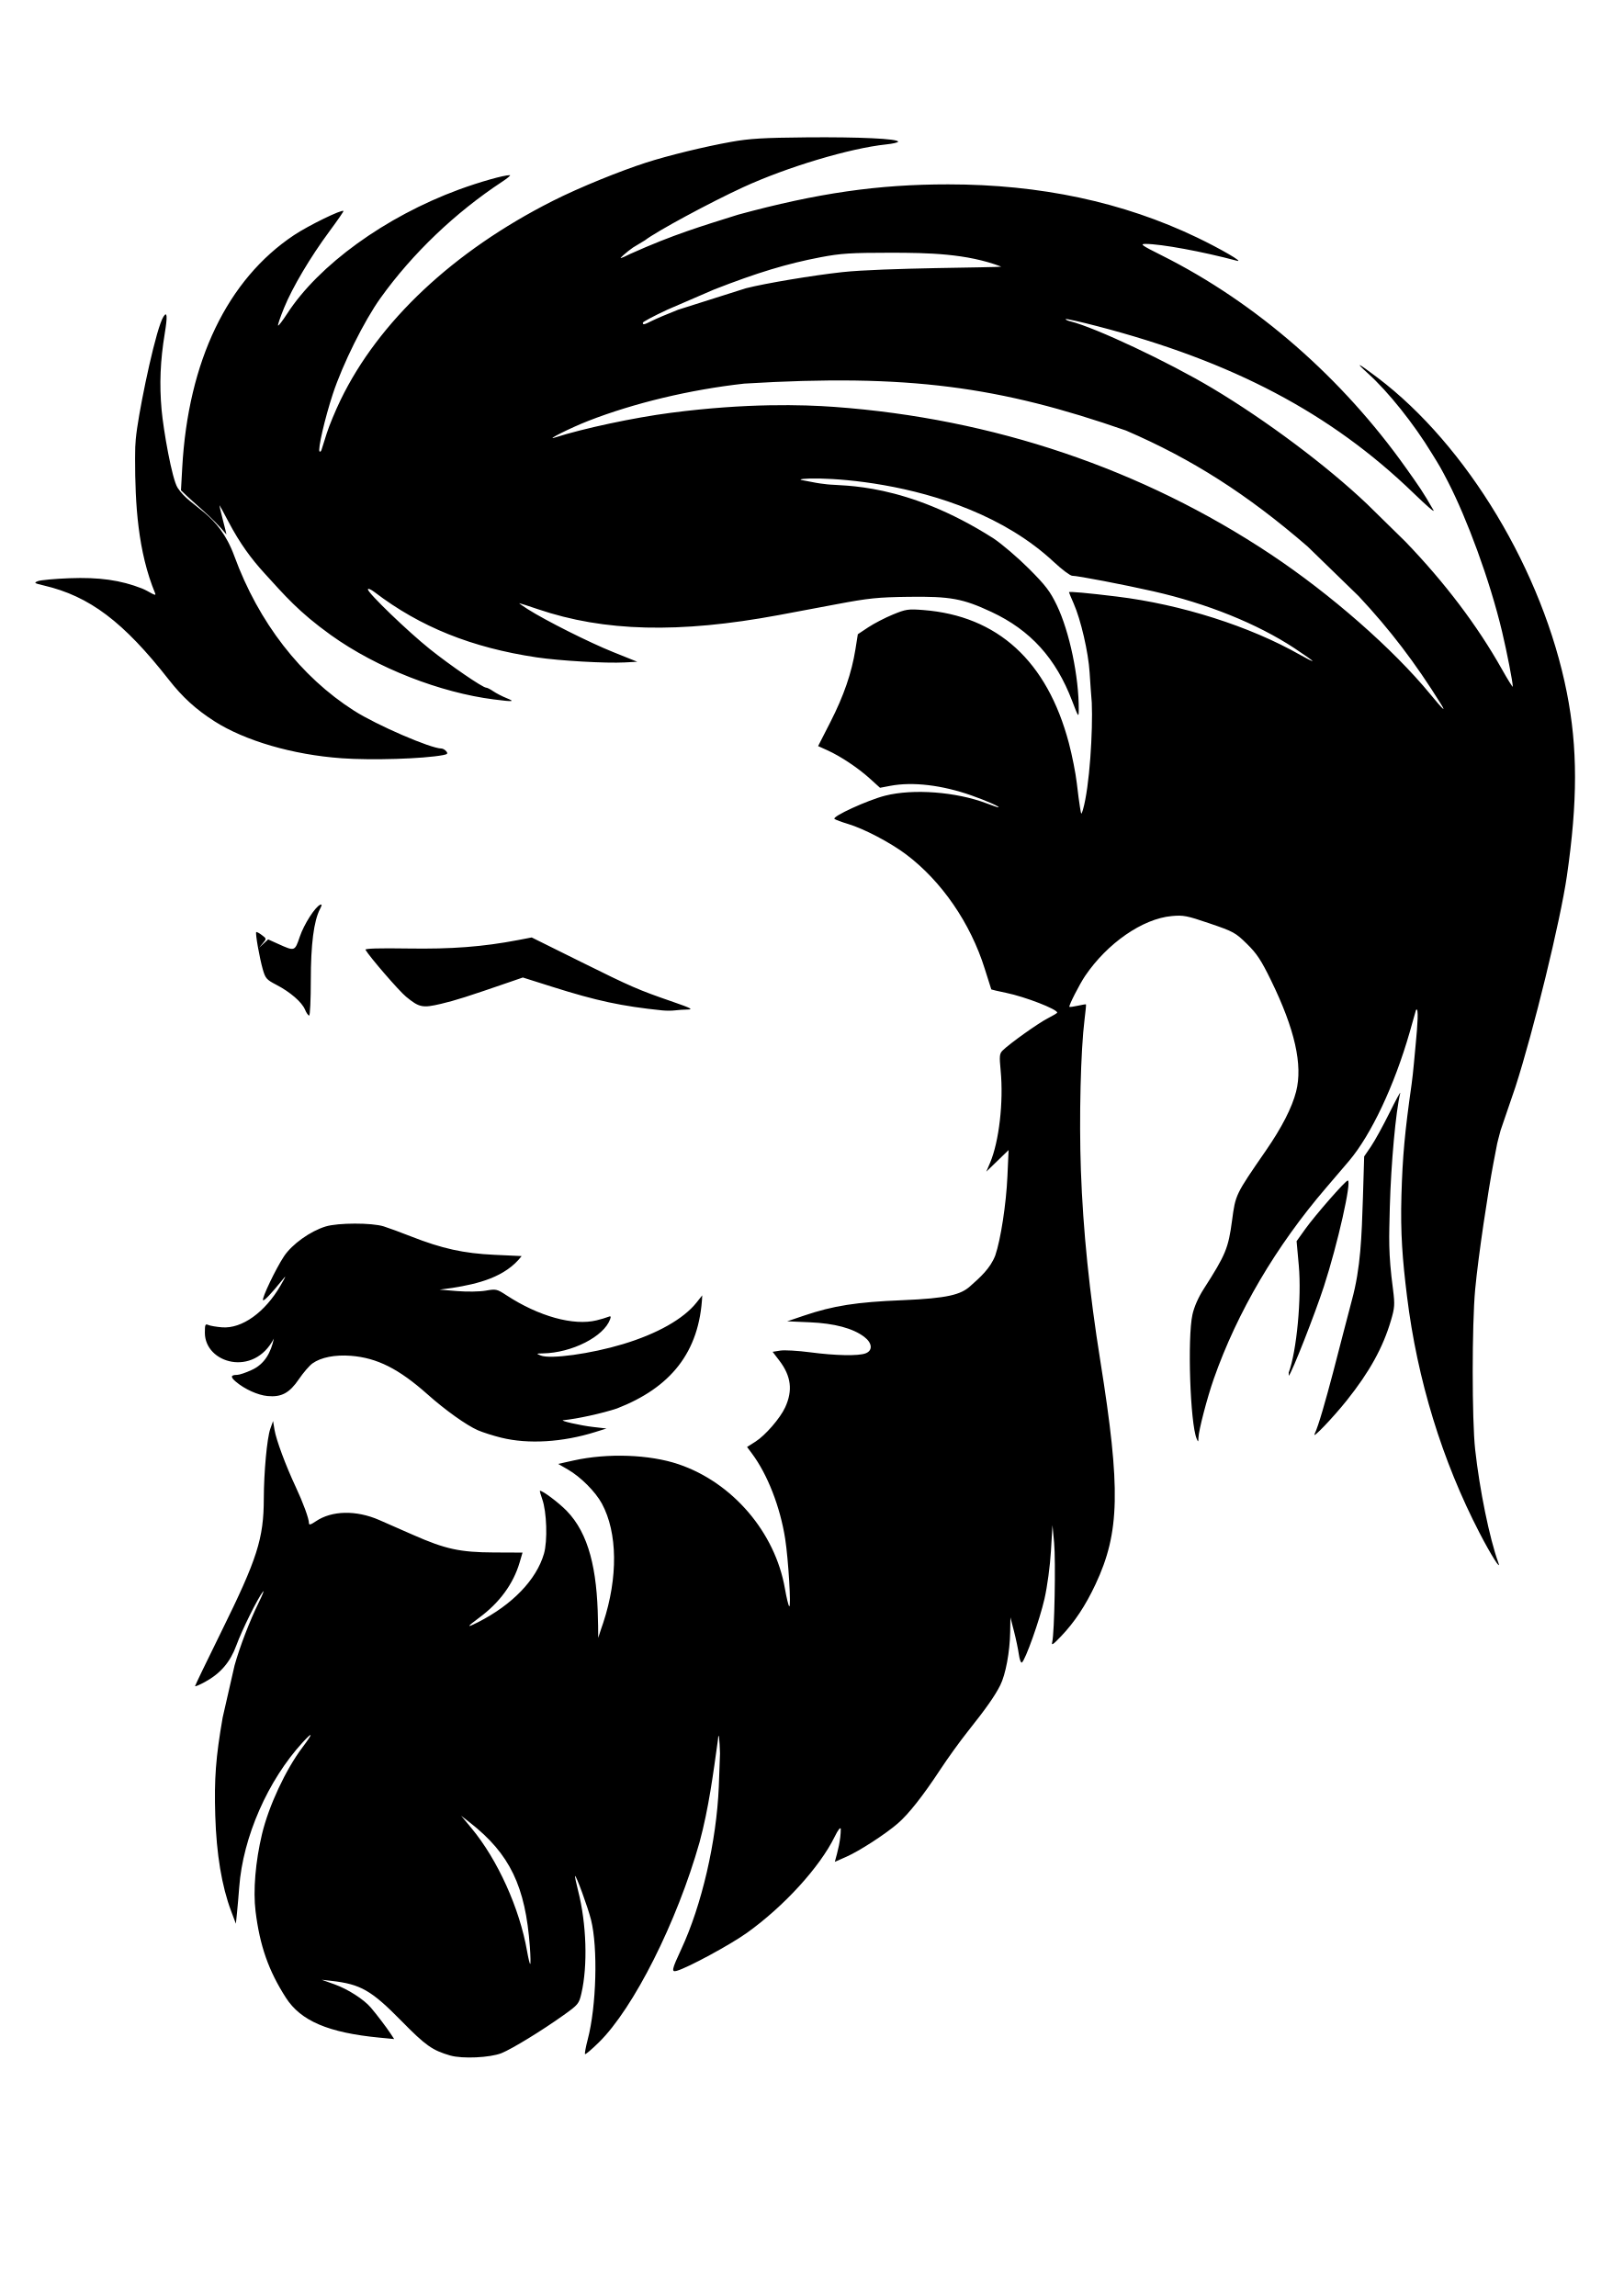
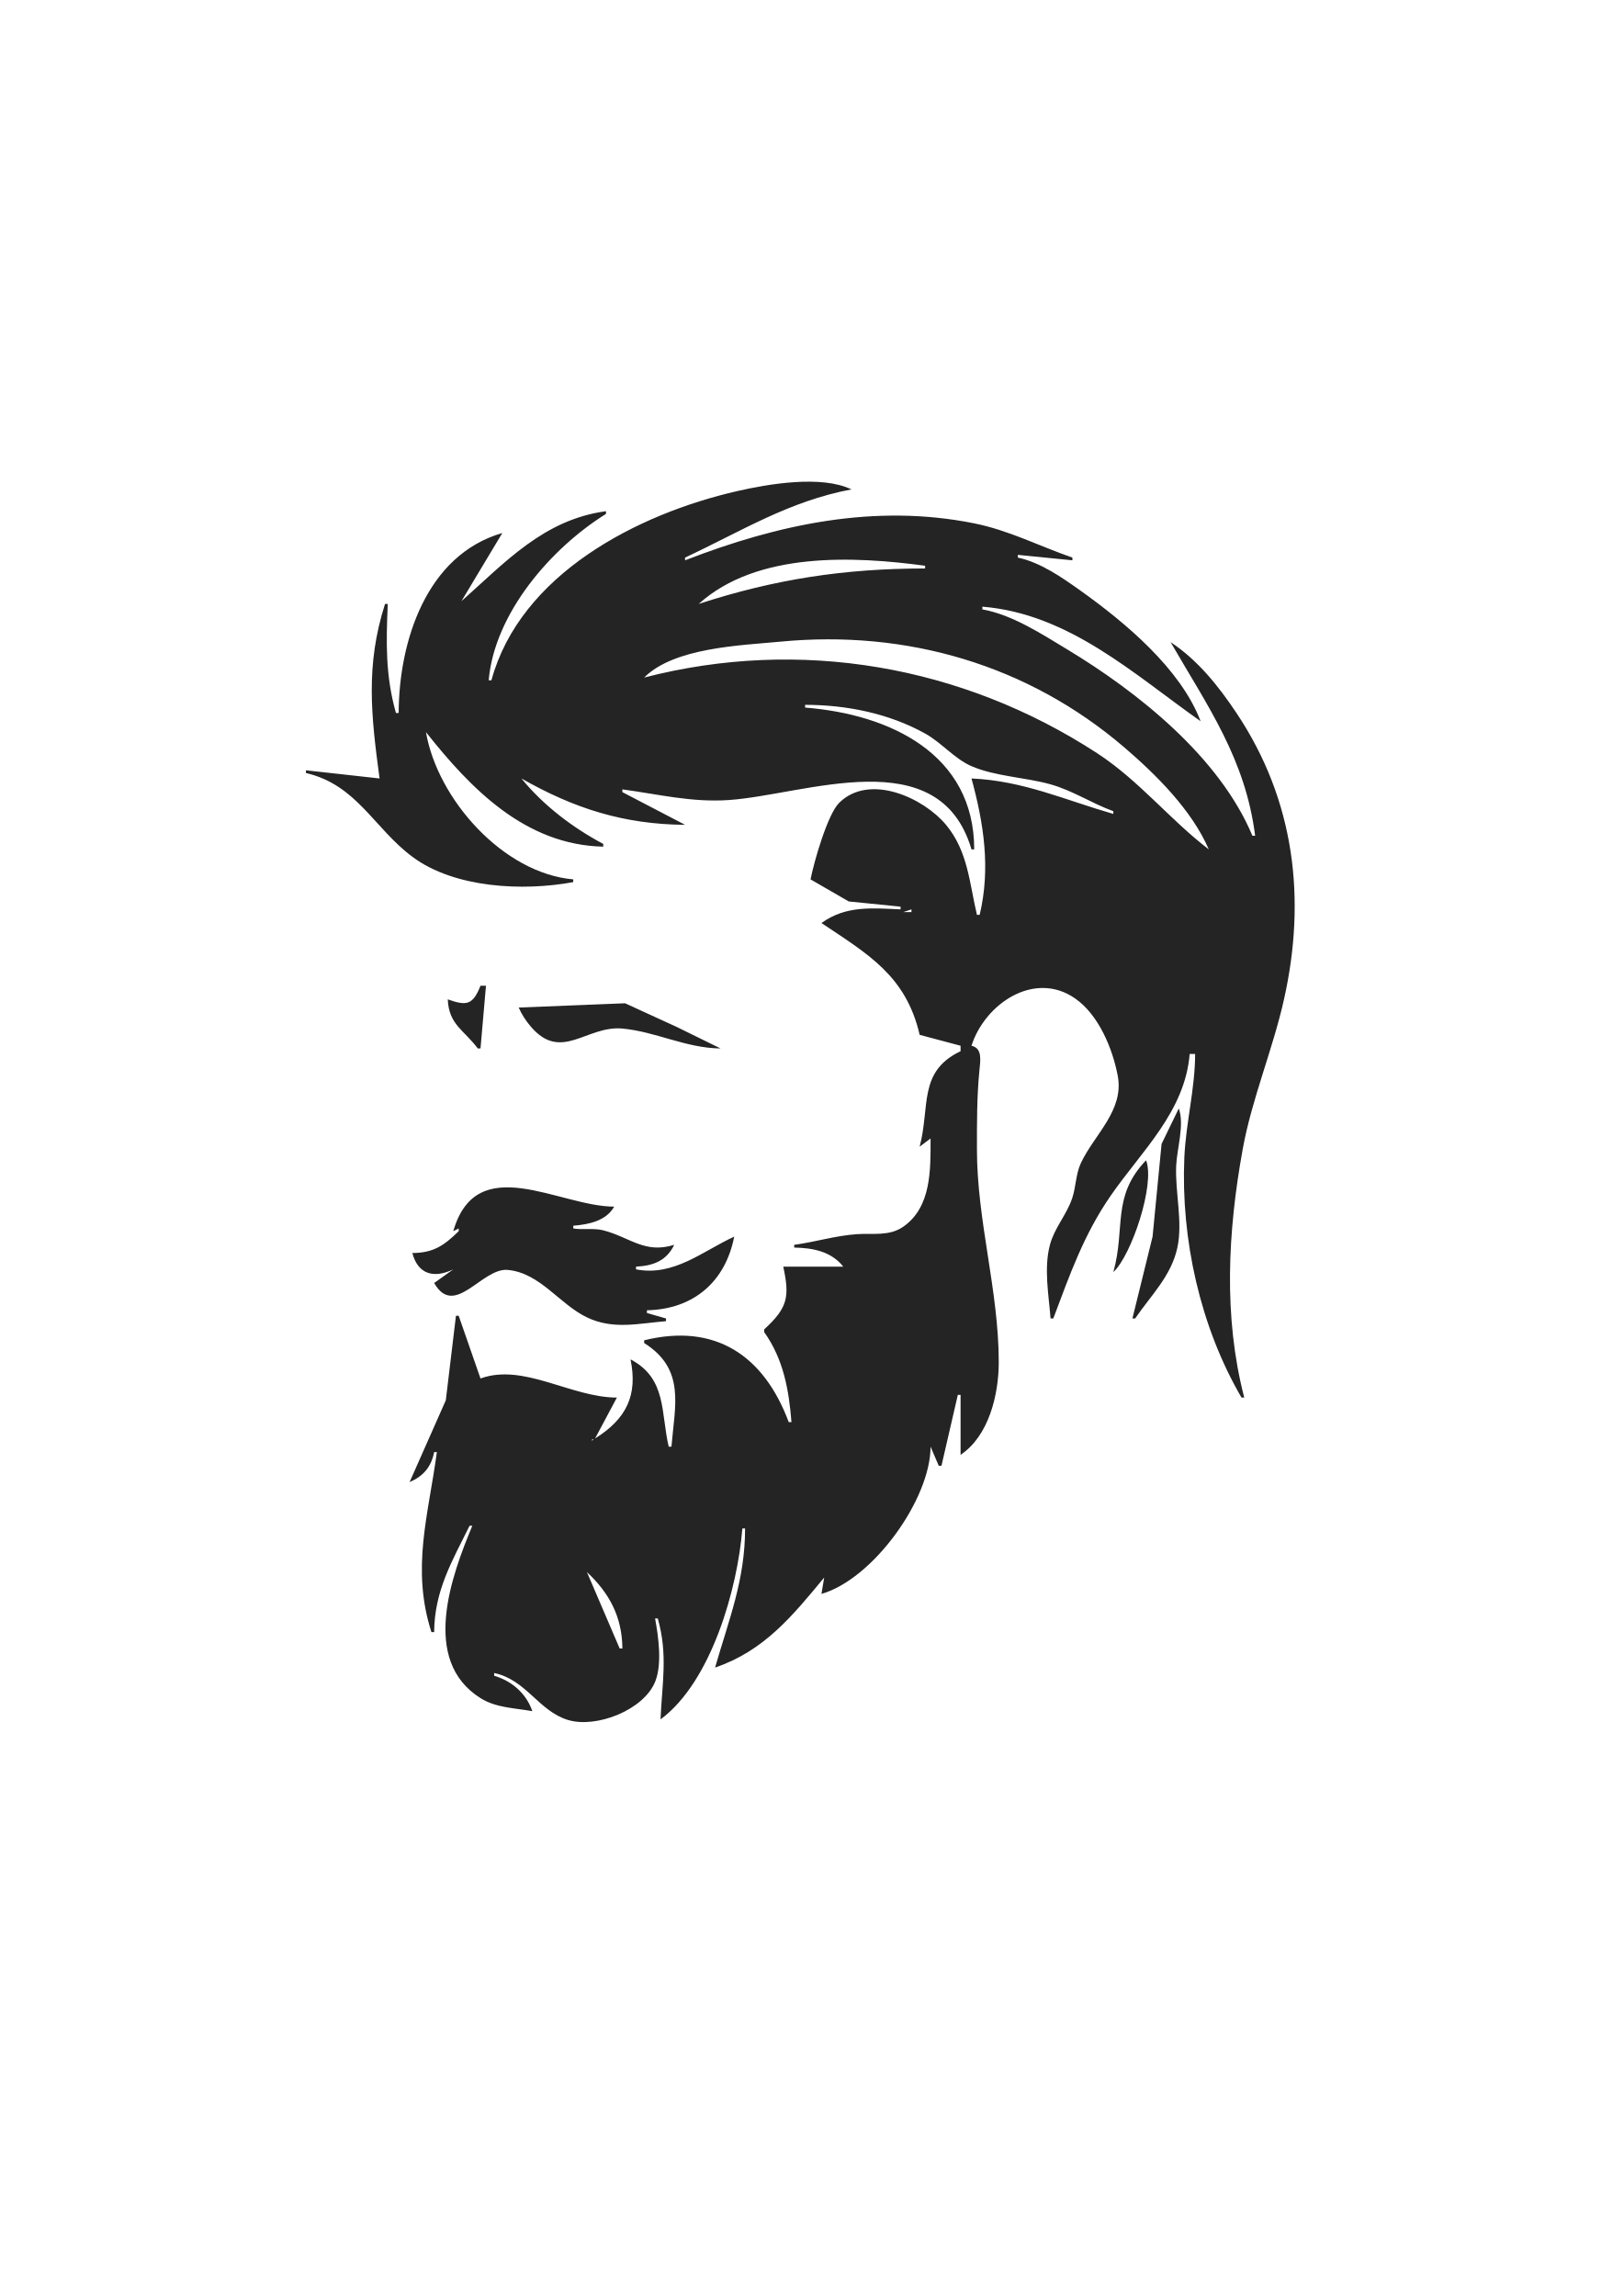
<svg xmlns="http://www.w3.org/2000/svg" width="210mm" height="297mm" viewBox="0 0 210 297" version="1.1" id="svg1" xml:space="preserve">
  <defs id="defs1" />
  <g id="layer1">
-     <path style="fill:#000000" d="m 58.245,265.896 c -2.34,-0.68 -3.192,-1.283 -6.35,-4.499 -3.868,-3.937 -5.258,-4.733 -9.017,-5.16 l -1.27,-0.144 1.67,0.597 c 1.7,0.608 3.768,1.932 4.675,2.994 0.753,0.881 2.042,2.578 2.564,3.374 l 0.462,0.704 -1.891,-0.182 c -6.618,-0.637 -10.189,-2.161 -12.117,-5.17 -2.242,-3.499 -3.368,-6.71 -3.918,-11.169 -0.33,-2.674 -0.016,-6.436 0.832,-9.987 0.869,-3.639 3.058,-8.336 5.225,-11.211 1.389,-1.844 1.418,-2.161 0.061,-0.685 -4.524,4.922 -7.748,12.269 -8.232,18.758 -0.079,1.063 -0.209,2.561 -0.288,3.329 l -0.144,1.397 -0.618,-1.644 c -1.207,-3.21 -1.897,-7.368 -2.049,-12.341 -0.145,-4.774 0.064,-7.539 0.958,-12.686 l 1.54,-6.743 c 0.683,-2.441 1.945,-5.724 3.122,-8.123 0.512,-1.044 0.756,-1.678 0.542,-1.408 -0.677,0.853 -2.717,4.976 -3.43,6.933 -0.791,2.169 -2.057,3.647 -4.06,4.737 -0.707,0.385 -1.285,0.629 -1.285,0.543 0,-0.086 1.533,-3.265 3.406,-7.064 4.645,-9.421 5.473,-12.015 5.486,-17.195 0.009,-3.435 0.417,-7.827 0.837,-9.017 l 0.36,-1.016 0.19,1.143 c 0.217,1.308 1.441,4.603 2.742,7.382 0.964,2.059 1.711,4.104 1.711,4.684 0,0.271 0.226,0.211 0.886,-0.237 2.069,-1.404 5.221,-1.469 8.201,-0.168 0.939,0.41 2.908,1.275 4.375,1.922 4.177,1.843 6.075,2.257 10.445,2.276 l 3.714,0.016 -0.372,1.27 c -0.814,2.774 -2.6,5.215 -5.241,7.159 -1.644,1.21 -1.68,1.362 -0.138,0.575 4.438,-2.264 7.541,-5.487 8.522,-8.85 0.484,-1.661 0.364,-5.444 -0.225,-7.075 -0.214,-0.594 -0.344,-1.079 -0.287,-1.079 0.372,0 2.426,1.546 3.447,2.594 2.869,2.946 3.948,7.594 4.049,14.137 0.017,1.096 0.026,0.081 0.034,2.297 0.55,-1.73 0.246,-0.718 0.655,-1.965 1.92,-5.849 1.854,-11.638 -0.177,-15.395 -0.835,-1.544 -2.742,-3.457 -4.405,-4.417 l -1.251,-0.722 1.982,-0.441 c 4.402,-0.981 9.829,-0.788 13.583,0.482 6.985,2.363 12.498,8.807 13.761,16.084 0.202,1.161 0.45,2.19 0.552,2.286 0.274,0.258 -0.103,-6.066 -0.521,-8.737 -0.644,-4.111 -2.281,-8.314 -4.285,-11.002 l -0.643,-0.863 1.081,-0.685 c 1.279,-0.811 3.197,-3.023 3.847,-4.437 1.008,-2.193 0.776,-4.049 -0.757,-6.057 l -0.864,-1.131 0.989,-0.158 c 0.544,-0.087 2.282,0.013 3.862,0.221 3.311,0.437 6.235,0.493 7.174,0.136 0.95,-0.361 0.87,-1.339 -0.174,-2.131 -1.468,-1.113 -3.838,-1.748 -7.048,-1.887 l -2.921,-0.127 2.159,-0.731 c 3.81,-1.29 6.78,-1.756 12.736,-1.999 5.879,-0.24 7.567,-0.728 8.762,-1.801 1.311,-1.158 2.619,-2.319 3.259,-3.993 0.702,-2.054 1.408,-6.647 1.567,-10.198 l 0.154,-3.429 -1.443,1.397 -1.443,1.397 0.49,-1.15 c 1.163,-2.733 1.756,-7.888 1.369,-11.917 -0.182,-1.903 -0.153,-2.198 0.256,-2.608 0.874,-0.874 4.622,-3.546 5.839,-4.163 0.67,-0.34 1.219,-0.67 1.219,-0.735 0,-0.443 -4.135,-2.046 -6.597,-2.556 -1.044,-0.216 -1.91,-0.416 -1.926,-0.443 -0.016,-0.027 -0.399,-1.234 -0.851,-2.682 -1.843,-5.895 -5.574,-11.323 -10.16,-14.777 -2.039,-1.536 -5.457,-3.33 -7.517,-3.946 -0.838,-0.251 -1.628,-0.545 -1.756,-0.653 -0.355,-0.302 4.293,-2.434 6.559,-3.008 3.634,-0.921 9.185,-0.498 13.128,1.001 0.755,0.287 1.43,0.517 1.499,0.512 0.343,-0.027 -1.496,-0.846 -3.45,-1.535 -3.82,-1.348 -7.615,-1.799 -10.513,-1.25 l -1.332,0.253 -1.306,-1.182 c -1.537,-1.391 -3.79,-2.894 -5.488,-3.662 l -1.213,-0.548 1.598,-3.131 c 1.724,-3.377 2.744,-6.347 3.232,-9.409 l 0.307,-1.932 1.347,-0.894 c 0.741,-0.492 2.171,-1.233 3.177,-1.647 1.697,-0.698 1.983,-0.741 3.942,-0.588 9.618,0.75 16.021,6.602 18.829,17.21 0.417,1.575 0.876,3.893 1.021,5.15 0.144,1.257 0.333,2.686 0.419,3.175 0.144,0.817 0.143,1.106 0.373,0.318 0.874,-2.99 1.301,-10.266 1.149,-13.871 -0.074,-0.858 -0.2,-2.616 -0.28,-3.907 -0.161,-2.609 -1.137,-6.828 -2.063,-8.922 -0.332,-0.752 -0.604,-1.408 -0.604,-1.458 0,-0.119 2.416,0.1 6.201,0.563 8.314,1.016 17.211,3.849 23.707,7.55 0.873,0.497 1.587,0.851 1.587,0.786 0,-0.065 -1.057,-0.813 -2.349,-1.663 -4.816,-3.167 -11.29,-5.777 -18.232,-7.351 -3.841,-0.871 -9.78,-2.01 -10.497,-2.014 -0.259,-0.001 -1.33,-0.804 -2.379,-1.784 -12.791,-11.945 -34.951,-11.015 -32.577,-10.587 2.229,0.402 1.556,0.346 3.302,0.549 1.976,0.23 10.098,-0.27 21.472,6.989 1.11,0.742 3.175,2.508 4.589,3.925 2.159,2.165 2.736,2.921 3.604,4.725 1.634,3.397 2.868,9.291 2.834,13.542 -0.008,1.008 -0.044,0.959 -0.848,-1.153 -2.107,-5.536 -5.401,-9.171 -10.447,-11.527 -3.7,-1.728 -5.33,-2.026 -10.689,-1.954 -4.041,0.054 -5.171,0.171 -9.398,0.969 -2.643,0.499 -6.001,1.129 -7.463,1.401 -12.846,2.385 -22.527,2.145 -31.108,-0.771 -1.249,-0.424 -2.328,-0.772 -2.399,-0.772 -0.071,0 0.415,0.345 1.081,0.767 2.36,1.497 7.95,4.305 11.04,5.547 l 3.133,1.259 -1.609,0.087 c -2.448,0.133 -8.436,-0.211 -11.405,-0.655 -8.406,-1.257 -15.059,-3.935 -20.963,-8.438 -0.475,-0.363 -0.864,-0.523 -0.864,-0.357 0,0.463 5.146,5.424 8.001,7.714 2.614,2.096 6.847,4.998 7.291,4.998 0.138,0 0.554,0.21 0.925,0.466 0.371,0.256 1.131,0.651 1.69,0.876 1.188,0.479 0.931,0.507 -1.651,0.177 -6.807,-0.869 -15.032,-3.999 -21.082,-8.349 -4.143,-2.979 -5.933,-5.101 -8.547,-7.965 -1.693,-1.856 -3.161,-3.817 -4.682,-6.711 -0.575,-1.094 -1.082,-2.028 -1.128,-2.075 -0.045,-0.048 0.135,0.753 0.401,1.778 0.266,1.025 0.486,1.92 0.489,1.987 -1.987,-2.404 -3.942,-3.789 -5.881,-5.711 l 0.162,-2.921 c 0.767,-13.795 5.845,-24.356 14.469,-30.095 1.875,-1.247 6.164,-3.341 6.387,-3.118 0.041,0.041 -0.769,1.216 -1.801,2.61 -2.483,3.355 -4.796,7.259 -5.886,9.932 -0.487,1.193 -0.835,2.22 -0.774,2.28 0.061,0.061 0.585,-0.622 1.164,-1.518 4.093,-6.329 12.716,-12.568 22.203,-16.065 2.674,-0.985 5.806,-1.873 6.611,-1.873 0.163,0 -0.276,0.377 -0.975,0.837 -6.094,4.013 -11.612,9.286 -15.739,15.038 -2.12,2.954 -4.916,8.582 -6.185,12.446 -1.033,3.147 -1.962,7.174 -1.713,7.424 0.078,0.078 0.193,-0.017 0.255,-0.212 0.062,-0.195 0.365,-1.154 0.674,-2.132 0.308,-0.978 1.114,-2.921 1.79,-4.318 4.92,-10.162 14.58,-19.236 27.38,-25.72 3.649,-1.849 8.913,-3.942 12.092,-4.971 2.844,-0.92 7.602,-2.082 11.049,-2.698 2.389,-0.427 4.17,-0.533 9.779,-0.583 6.757,-0.06 11.811,0.179 11.811,0.559 0,0.107 -0.699,0.267 -1.553,0.356 -4.695,0.491 -12.808,2.922 -18.513,5.548 -4.272,1.966 -11.219,5.722 -12.682,6.856 l -1.534,0.928 c -0.345,0.232 -0.916,0.683 -1.27,1.004 -0.575,0.521 -0.479,0.503 0.904,-0.174 5.602,-2.52 9.235,-3.589 13.946,-5.073 10.267,-2.794 18.101,-3.925 27.178,-3.922 11.927,0.003 22.611,2.284 32.17,6.867 3.074,1.474 6.172,3.28 5.168,3.012 -4.478,-1.193 -9.774,-2.169 -11.811,-2.176 -0.778,-0.003 -0.524,0.179 2.032,1.457 12.432,6.212 23.468,16.013 31.587,27.44 1.763,2.482 2.218,3.105 3.61,5.536 0.239,0.417 -0.901,-0.581 -2.57,-2.196 C 172.143,53.463 159.436,46.754 141.916,42.192 c -2.179,-0.567 -4.014,-0.98 -4.078,-0.917 -0.063,0.063 0.204,0.195 0.595,0.292 3.239,0.805 12.668,5.247 18.363,8.65 6.971,4.165 14.805,10.03 20.014,14.984 l 4.959,4.865 c 5.096,5.295 9.297,10.847 12.46,16.469 0.786,1.396 1.428,2.425 1.428,2.286 -7.8e-4,-0.569 -0.765,-4.494 -1.375,-7.061 -1.619,-6.813 -4.593,-14.741 -6.982,-19.388 -0.988,-1.921 -1.152,-2.166 -2.115,-3.722 -2.313,-3.812 -5.647,-7.989 -8.258,-10.343 -1.776,-1.601 -1.354,-1.415 1.243,0.55 11.571,8.753 21.388,25.09 24.475,40.728 1.41,7.144 1.411,14.06 0.003,23.753 -0.843,5.801 -4.301,19.974 -6.654,27.27 l -1.92,5.619 c -0.555,2.147 -0.301,0.957 -0.943,4.33 -0.642,3.373 -1.937,11.876 -2.342,16.244 -0.422,4.56 -0.423,16.884 -10e-4,20.701 0.578,5.234 1.863,11.515 2.986,14.605 0.448,1.233 -0.93,-0.938 -2.409,-3.795 -4.862,-9.391 -8.067,-19.843 -9.391,-30.622 -0.583,-4.749 -0.862,-8.15 -0.72,-13.081 0.145,-5.039 0.43,-8.152 1.313,-14.351 0.209,-1.467 0.404,-3.905 0.551,-5.41 0.195,-1.995 0.409,-4.786 0.011,-4.183 l -0.809,2.862 c -1.981,6.898 -4.983,13.264 -7.852,16.655 -0.57,0.673 -1.899,2.23 -2.955,3.46 -6.477,7.545 -11.501,16.093 -14.528,24.715 -0.86,2.452 -1.959,6.669 -1.985,7.619 -0.016,0.581 -0.036,0.592 -0.232,0.128 -0.836,-1.977 -1.21,-13.053 -0.542,-16.064 0.221,-0.996 0.761,-2.224 1.453,-3.302 2.842,-4.432 3.184,-5.256 3.664,-8.836 0.456,-3.401 0.423,-3.332 4.368,-9.051 2.074,-3.006 3.384,-5.563 3.92,-7.65 0.884,-3.44 -0.166,-8.083 -3.255,-14.406 -1.273,-2.605 -1.832,-3.45 -3.113,-4.706 -1.475,-1.447 -1.74,-1.592 -4.813,-2.638 -2.968,-1.011 -3.398,-1.094 -4.93,-0.951 -3.751,0.35 -8.299,3.5 -11.175,7.737 -0.719,1.059 -2.155,3.88 -2.036,3.998 0.124,0.124 2.064,-0.392 2.145,-0.31 0.03,0.03 -0.053,0.909 -0.185,1.954 -0.5,3.981 -0.714,12.767 -0.474,19.49 0.277,7.763 1.099,15.824 2.519,24.701 2.644,16.533 2.522,22.159 -0.623,28.86 -1.303,2.777 -2.706,4.894 -4.462,6.735 -1.056,1.107 -1.269,1.243 -1.139,0.727 0.285,-1.133 0.463,-10.481 0.244,-12.829 l -0.213,-2.284 -0.2,3.367 c -0.115,1.94 -0.467,4.549 -0.83,6.158 -0.61,2.701 -2.485,7.979 -2.933,8.256 -0.121,0.075 -0.296,-0.409 -0.389,-1.075 -0.093,-0.666 -0.376,-2.012 -0.628,-2.989 l -0.459,-1.778 -0.032,1.905 c -0.043,2.56 -0.592,5.499 -1.285,6.874 -0.704,1.397 -1.83,3.001 -4.181,5.953 -1.001,1.257 -2.609,3.486 -3.573,4.953 -2.229,3.391 -4.108,5.774 -5.501,6.973 -1.637,1.41 -4.963,3.564 -6.649,4.307 l -1.49,0.656 c 0.385,-1.389 0.77,-2.818 0.77,-4.266 -0.05,-0.26 -0.358,0.135 -0.787,1.011 -1.93,3.944 -6.575,9.032 -11.375,12.458 -2.157,1.539 -7.629,4.499 -9.048,4.894 -0.726,0.202 -0.653,-0.152 0.565,-2.767 2.666,-5.725 4.573,-13.966 4.869,-21.048 l 0.156,-4.298 c -0.046,-1.612 -0.172,-3.108 -0.264,-1.794 -0.614,4.409 -1.192,8.879 -2.38,13.271 -2.923,10.333 -8.528,21.477 -13.025,25.894 -0.916,0.9 -1.72,1.583 -1.786,1.517 -0.066,-0.066 0.092,-0.925 0.35,-1.909 1.122,-4.273 1.329,-11.843 0.424,-15.469 -0.392,-1.569 -1.937,-5.805 -2.067,-5.666 -0.04,0.043 0.141,0.914 0.402,1.936 1.084,4.245 1.255,9.646 0.42,13.254 -0.31,1.338 -0.406,1.456 -2.307,2.815 -2.794,1.998 -6.688,4.381 -8.037,4.918 -1.47,0.586 -5.066,0.751 -6.604,0.304 z m 10.285,-14.069 c -0.568,-7.826 -2.596,-12.028 -7.753,-16.065 l -1.135,-0.888 1.345,1.622 c 3.385,4.084 6.217,10.356 7.184,15.909 0.157,0.904 0.339,1.644 0.403,1.644 0.064,0 0.045,-1 -0.044,-2.223 z M 186.346,91.045 c -3.314,-5.324 -6.563,-9.584 -10.623,-13.929 l -6.607,-6.423 c -7.818,-6.765 -14.96,-11.325 -23.495,-15.003 -16.289,-5.671 -28.099,-7.362 -49.363,-6.068 -7.022,0.783 -14.264,2.516 -20.195,4.831 -2.221,0.867 -5.66,2.584 -4.292,2.143 3.648,-1.176 10.192,-2.572 14.995,-3.198 9.79,-1.277 17.084,-1.059 21.136,-0.764 20.542,1.495 39.851,8.023 56.482,19.095 7.725,5.143 15.787,12.211 20.581,18.045 1.693,2.059 2.112,2.445 1.38,1.27 z M 84.354,41.485 c 0.518,-0.261 2.017,-0.897 3.33,-1.413 l 8.789,-2.785 c 2.5,-0.638 8.646,-1.667 12.446,-2.084 5.212,-0.572 20.085,-0.576 20.574,-0.715 -4.484,-1.712 -9.482,-1.785 -14.224,-1.796 -5.274,0.004 -6.507,0.083 -9.144,0.584 -4.334,0.824 -8.238,2.008 -13.786,4.18 l -6.019,2.6 c -1.75,0.814 -3.181,1.575 -3.181,1.691 0,0.304 0.16,0.269 1.217,-0.263 z M 64.849,185.979 c -1.048,-0.259 -2.419,-0.695 -3.048,-0.97 -1.465,-0.641 -4.211,-2.598 -6.477,-4.617 -3.739,-3.331 -6.558,-4.751 -9.95,-5.012 -2.051,-0.158 -3.862,0.2 -4.959,0.982 -0.396,0.282 -1.188,1.201 -1.758,2.041 -1.22,1.797 -2.26,2.355 -4.063,2.182 -1.255,-0.121 -2.933,-0.879 -4.079,-1.843 -0.74,-0.623 -0.696,-0.89 0.15,-0.894 0.291,-10e-4 1.122,-0.278 1.846,-0.616 1.742,-0.764 2.542,-2.331 2.909,-4.081 -2.597,5.033 -8.925,3.207 -8.925,-0.756 0,-1.054 0.055,-1.179 0.445,-1.003 0.244,0.11 1.05,0.248 1.79,0.305 2.559,0.199 5.554,-1.945 7.551,-5.405 0.758,-1.313 0.783,-1.405 0.183,-0.661 -1.406,1.742 -2.311,2.687 -2.444,2.554 -0.2,-0.2 1.658,-4.09 2.709,-5.674 1.037,-1.562 3.391,-3.249 5.387,-3.859 1.6,-0.489 5.971,-0.496 7.517,-0.011 0.616,0.193 2.205,0.778 3.532,1.299 4.004,1.574 6.804,2.191 10.77,2.376 l 3.531,0.164 c -2.111,2.754 -5.691,3.599 -8.966,4.119 l -1.651,0.223 2.286,0.187 c 1.279,0.105 2.902,0.08 3.683,-0.057 1.342,-0.234 1.448,-0.211 2.691,0.603 4.163,2.723 8.675,3.975 11.66,3.236 0.559,-0.138 1.217,-0.335 1.463,-0.436 0.358,-0.148 0.414,-0.09 0.28,0.288 -0.796,2.248 -4.947,4.36 -8.699,4.426 -0.872,0.015 -0.886,0.029 -0.283,0.271 1.255,0.505 6.474,-0.216 10.625,-1.466 4.451,-1.341 7.851,-3.263 9.538,-5.391 l 0.731,-0.923 c -0.333,7.421 -4.159,11.963 -11.025,14.631 -1.892,0.634 -5.195,1.356 -6.948,1.52 -0.57,0.053 2.234,0.69 3.851,0.875 l 1.737,0.199 -1.461,0.458 c -4.21,1.321 -8.659,1.59 -12.128,0.734 z m 105.172,-0.481 c 1.024,-2.114 3.742,-13.353 4.819,-17.3 1.152,-4.221 1.266,-8.248 1.434,-13.303 l 0.159,-5.302 0.886,-1.302 c 0.487,-0.716 1.564,-2.673 2.393,-4.35 0.829,-1.676 1.452,-2.819 1.384,-2.54 -0.575,2.37 -1.187,9.063 -1.346,14.732 -0.084,3.944 -0.233,5.801 0.425,10.745 0.234,1.87 0.205,2.293 -0.278,3.93 -1.036,3.511 -2.776,6.662 -5.712,10.344 -1.777,2.228 -4.527,5.1 -4.162,4.346 z m -3.347,-7.947 c 1.027,-2.72 1.682,-9.675 1.304,-13.85 l -0.285,-3.149 1.126,-1.574 c 1.293,-1.807 5.203,-6.273 5.493,-6.273 0.546,0 -1.303,8.217 -3.083,13.693 -1.168,3.594 -4.147,11.176 -4.546,11.571 z M 39.445,130.595 c -0.401,-0.968 -1.915,-2.277 -3.711,-3.21 -1.258,-0.653 -1.414,-0.831 -1.744,-1.987 -0.426,-1.491 -0.99,-4.684 -0.851,-4.822 0.053,-0.053 0.377,0.116 0.72,0.375 0.623,0.47 0.623,0.473 0.133,1.062 l -0.492,0.591 0.591,-0.544 0.591,-0.544 1.304,0.589 c 2.138,0.966 2.142,0.964 2.783,-0.928 0.549,-1.622 1.991,-3.874 2.652,-4.144 0.24,-0.098 0.229,0.046 -0.042,0.57 -0.793,1.533 -1.182,4.568 -1.18,9.215 5.6e-4,2.502 -0.097,4.549 -0.216,4.549 -0.119,0 -0.361,-0.347 -0.537,-0.772 z m 46.232,0.108 c -5.295,-0.547 -8.495,-1.233 -14.299,-3.069 l -3.758,-1.189 -1.576,0.544 c -5.61,1.936 -7.134,2.421 -8.999,2.861 -2.4,0.567 -2.817,0.482 -4.528,-0.921 -0.908,-0.744 -4.697,-5.126 -5.251,-6.072 -0.098,-0.167 1.773,-0.223 5.482,-0.164 5.645,0.09 9.709,-0.22 14.251,-1.089 l 1.769,-0.339 6.329,3.14 c 6.607,3.277 7.401,3.623 11.976,5.204 2.273,0.786 2.622,0.969 1.873,0.98 -0.506,0.008 -1.249,0.057 -1.651,0.109 -0.402,0.052 -1.13,0.054 -1.619,0.003 z M 44.163,98.082 c -6.292,-0.45 -12.512,-2.266 -16.467,-4.806 -2.365,-1.519 -4.097,-3.099 -5.847,-5.335 -5.883,-7.513 -10.258,-10.815 -16.172,-12.204 -1.271,-0.298 -1.335,-0.346 -0.762,-0.568 0.344,-0.133 2.168,-0.301 4.054,-0.373 3.868,-0.147 6.631,0.243 9.394,1.326 0.893,0.35 1.925,1.164 1.707,0.637 -2.241,-5.415 -2.601,-11.545 -2.599,-17.429 0.035,-1.015 -0.065,-1.678 0.263,-3.941 0.573,-3.946 2.483,-12.994 3.412,-14.436 0.476,-0.739 0.529,-0.041 0.163,2.179 -0.582,3.532 -0.708,6.569 -0.41,9.877 0.235,2.602 1.334,8.939 2.073,10.088 1.7,2.642 5.245,3.123 7.336,8.837 3.136,8.568 8.58,15.598 15.49,20.003 2.927,1.866 9.915,4.889 11.301,4.889 0.177,0 0.455,0.161 0.618,0.358 0.241,0.291 0.164,0.383 -0.413,0.492 -2.565,0.484 -9.203,0.69 -13.141,0.408 z" id="path1" />
+     <path style="fill:#242424;stroke:none" d="m 63.557,87.998 h -0.353 c 0.758,-8.684 8.077,-17.103 15.169,-21.519 V 66.126 c -8.048,1.085 -13.031,6.613 -18.697,11.642 l 5.292,-8.819 c -9.854,2.839 -13.38,14.077 -13.406,23.283 h -0.353 c -1.374,-4.888 -1.272,-9.123 -1.058,-14.111 h -0.353 c -2.55,7.976 -1.791,14.517 -0.706,22.578 l -9.525,-1.058 v 0.353 c 6.58,1.523 8.779,7.114 13.764,10.834 5.45,4.067 14.333,4.48 20.809,3.277 v -0.353 c -9.076,-0.792 -17.558,-10.381 -19.05,-19.05 5.765,7.28 12.822,14.601 22.931,14.817 v -0.353 c -3.961,-2.109 -7.738,-4.976 -10.583,-8.467 6.824,3.884 13.214,5.931 21.167,5.997 l -8.114,-4.233 v -0.353 c 4.684,0.631 8.96,1.708 13.758,1.38 9.928,-0.68 27.234,-7.767 31.397,6.382 h 0.353 c 0,-12.325 -10.876,-17.475 -21.872,-18.344 v -0.353 c 5.332,5.81e-4 10.823,1.1 15.522,3.709 2.112,1.173 3.807,3.273 5.997,4.224 3.067,1.331 6.984,1.439 10.231,2.352 2.876,0.81 5.34,2.464 8.114,3.473 v 0.353 c -6.258,-1.802 -11.667,-4.299 -18.344,-4.586 1.589,5.824 2.49,11.626 1.058,17.639 h -0.353 c -0.979,-4.11 -1.145,-8.201 -3.997,-11.641 -2.897,-3.494 -9.895,-6.716 -13.814,-2.856 -1.527,1.504 -3.291,7.742 -3.709,9.911 l 4.939,2.855 6.703,0.673 v 0.353 c -3.655,-0.157 -7.051,-0.535 -10.231,1.764 5.99,4.025 10.922,6.784 12.7,14.464 l 5.292,1.411 v 0.706 c -5.518,2.622 -3.923,7.174 -5.292,12.347 l 1.411,-1.058 c 0,3.989 0.133,8.863 -3.529,11.411 -1.815,1.263 -3.924,0.826 -5.996,0.967 -2.769,0.19 -5.386,1.012 -8.114,1.38 v 0.353 c 2.426,0.05 4.787,0.492 6.35,2.469 h -7.761 c 0.825,3.863 0.62,5.292 -2.469,8.114 v 0.353 c 2.486,3.492 3.197,7.455 3.528,11.642 h -0.353 c -3.191,-8.557 -9.443,-12.863 -18.697,-10.583 v 0.353 c 5.378,3.392 3.963,8.082 3.528,13.406 h -0.353 c -1.036,-4.353 -0.222,-8.835 -4.939,-11.289 0.952,4.618 -0.51,7.681 -4.586,10.231 l 2.822,-5.292 c -5.919,0 -12.075,-4.497 -17.639,-2.469 l -2.822,-8.114 h -0.353 l -1.313,10.936 -4.684,10.583 c 1.782,-0.771 2.804,-1.966 3.175,-3.881 h 0.353 c -1.1,8.169 -3.344,15.032 -0.706,23.283 h 0.353 c 0.044,-5.342 2.302,-9.146 4.586,-13.758 h 0.353 c -2.657,6.383 -6.768,17.405 1.072,22.308 2.024,1.266 4.414,1.258 6.689,1.681 -0.78,-2.296 -2.636,-3.902 -4.939,-4.586 v -0.353 c 4.157,0.872 5.726,4.893 9.525,6.067 3.673,1.134 9.888,-1.29 11.326,-5.01 0.886,-2.29 0.399,-5.76 -0.038,-8.113 h 0.353 c 1.322,4.694 0.556,8.341 0.353,13.053 6.559,-4.831 9.969,-16.926 10.583,-24.694 h 0.353 c 0,6.649 -2.084,11.753 -3.881,17.992 6.353,-2.163 10.005,-6.682 14.111,-11.642 l -0.353,2.117 c 6.688,-1.93 14.11,-12.267 14.111,-19.05 l 1.058,2.469 h 0.353 l 2.117,-9.172 h 0.353 v 7.761 c 3.686,-2.463 4.939,-7.84 4.939,-11.994 0,-9.246 -2.822,-18.262 -2.822,-27.517 0,-3.441 -0.016,-6.819 0.323,-10.231 0.126,-1.27 0.403,-2.868 -1.029,-3.175 1.735,-5.436 8.139,-9.779 13.405,-6.12 3.035,2.108 4.84,6.457 5.512,10.001 0.851,4.486 -3.039,7.609 -4.764,11.289 -0.676,1.442 -0.629,3.091 -1.138,4.586 -0.721,2.12 -2.292,3.819 -2.869,5.997 -0.801,3.026 -0.158,6.468 0.083,9.525 h 0.353 c 2.134,-5.656 3.925,-10.82 7.417,-15.875 3.999,-5.789 9.61,-10.866 10.222,-18.344 h 0.706 c -0.003,4.493 -1.2,8.913 -1.397,13.406 -0.462,10.55 2.056,21.898 7.394,31.044 h 0.353 c -2.721,-10.514 -2.12,-21.496 -0.203,-32.103 1.181,-6.538 3.886,-12.884 5.345,-19.403 2.919,-13.044 1.381,-25.776 -6.142,-37.042 -2.331,-3.49 -4.997,-6.839 -8.525,-9.172 4.823,8.353 9.672,15.1 10.936,25.047 h -0.353 c -4.263,-10.184 -14.792,-18.581 -23.989,-24.13 -3.306,-1.995 -7.084,-4.466 -10.936,-5.151 v -0.353 c 11.208,0.915 19.597,8.742 28.222,14.817 -2.575,-6.793 -9.782,-12.789 -15.522,-16.884 -2.414,-1.722 -5.18,-3.654 -8.114,-4.283 v -0.353 l 7.056,0.706 v -0.353 c -4.293,-1.485 -8.183,-3.519 -12.7,-4.428 -12.853,-2.586 -25.37,0.117 -37.394,4.78 v -0.353 c 7.323,-3.423 13.41,-7.292 21.519,-8.819 -3.905,-1.877 -10.743,-0.704 -14.817,0.23 -12.856,2.945 -27.999,10.722 -31.75,24.465 M 119.648,73.182 v 0.353 c -10.371,0 -19.432,1.376 -29.281,4.586 7.545,-6.814 20.118,-6.173 29.281,-4.939 m 36.689,36.689 c -5.065,-3.874 -9.001,-8.898 -14.464,-12.455 -17.429,-11.349 -38.448,-14.976 -58.561,-9.77 3.889,-3.897 12.478,-4.153 17.639,-4.646 16.296,-1.557 31.971,2.978 44.45,13.67 4.137,3.544 8.746,8.126 10.936,13.201 M 54.972,94.231 l -0.118,0.235 0.118,-0.235 m 89.37,11.054 -0.353,0.353 0.353,-0.353 m -26.458,12.347 v 0.353 h -1.058 l 1.058,-0.353 m -55.739,9.878 c -1.004,2.52 -1.801,2.619 -4.233,1.764 0.144,3.299 2.102,3.954 3.881,6.35 h 0.353 l 0.706,-8.114 h -0.706 m 4.939,2.822 c 0.411,0.923 0.905,1.689 1.568,2.465 3.953,4.632 7.192,-0.169 11.838,0.252 4.3,0.39 8.24,2.538 12.7,2.575 l -5.644,-2.773 -6.703,-3.072 -13.758,0.554 m 85.372,13.053 -2.227,4.586 -1.165,11.994 -2.605,10.583 h 0.353 c 2.039,-2.982 4.678,-5.5 5.462,-9.172 0.717,-3.36 -0.307,-7.141 -0.156,-10.583 0.098,-2.241 1.098,-5.291 0.339,-7.408 m -4.233,6.703 c -4.495,4.697 -2.627,8.749 -4.233,14.464 2.345,-2.159 5.436,-11.384 4.233,-14.464 m -89.606,9.172 0.706,-0.353 v 0.353 c -1.915,1.874 -3.29,2.813 -5.997,2.822 0.732,2.793 2.815,3.309 5.292,2.117 l -2.469,1.764 c 2.636,4.628 6.184,-2.011 9.525,-1.693 4.195,0.399 6.663,4.428 10.231,6.137 3.421,1.639 6.681,0.775 10.231,0.495 v -0.353 l -2.469,-0.706 v -0.353 c 6.033,-0.125 10.155,-3.699 11.289,-9.525 -4.071,1.862 -7.811,5.187 -12.7,4.233 v -0.353 c 2.204,-0.101 3.949,-0.75 4.939,-2.822 -3.821,1.201 -5.701,-0.979 -9.172,-1.874 -1.232,-0.318 -2.605,-0.032 -3.881,-0.243 V 158.554 c 2.006,-0.164 4.24,-0.617 5.292,-2.469 -7.116,-0.005 -17.777,-7.345 -20.814,3.175 m 0.353,4.586 -0.353,0.353 0.353,-0.353 m -1.411,22.225 -0.353,0.353 0.353,-0.353 m 19.05,0.118 c 0.273,0 0.057,0.176 -0.118,0.118 l 0.118,-0.118 m -19.873,1.176 -0.118,0.235 0.118,-0.235 m 19.168,15.993 c 2.934,2.744 4.553,5.829 4.586,9.878 h -0.353 z" id="path1" />
  </g>
</svg>
